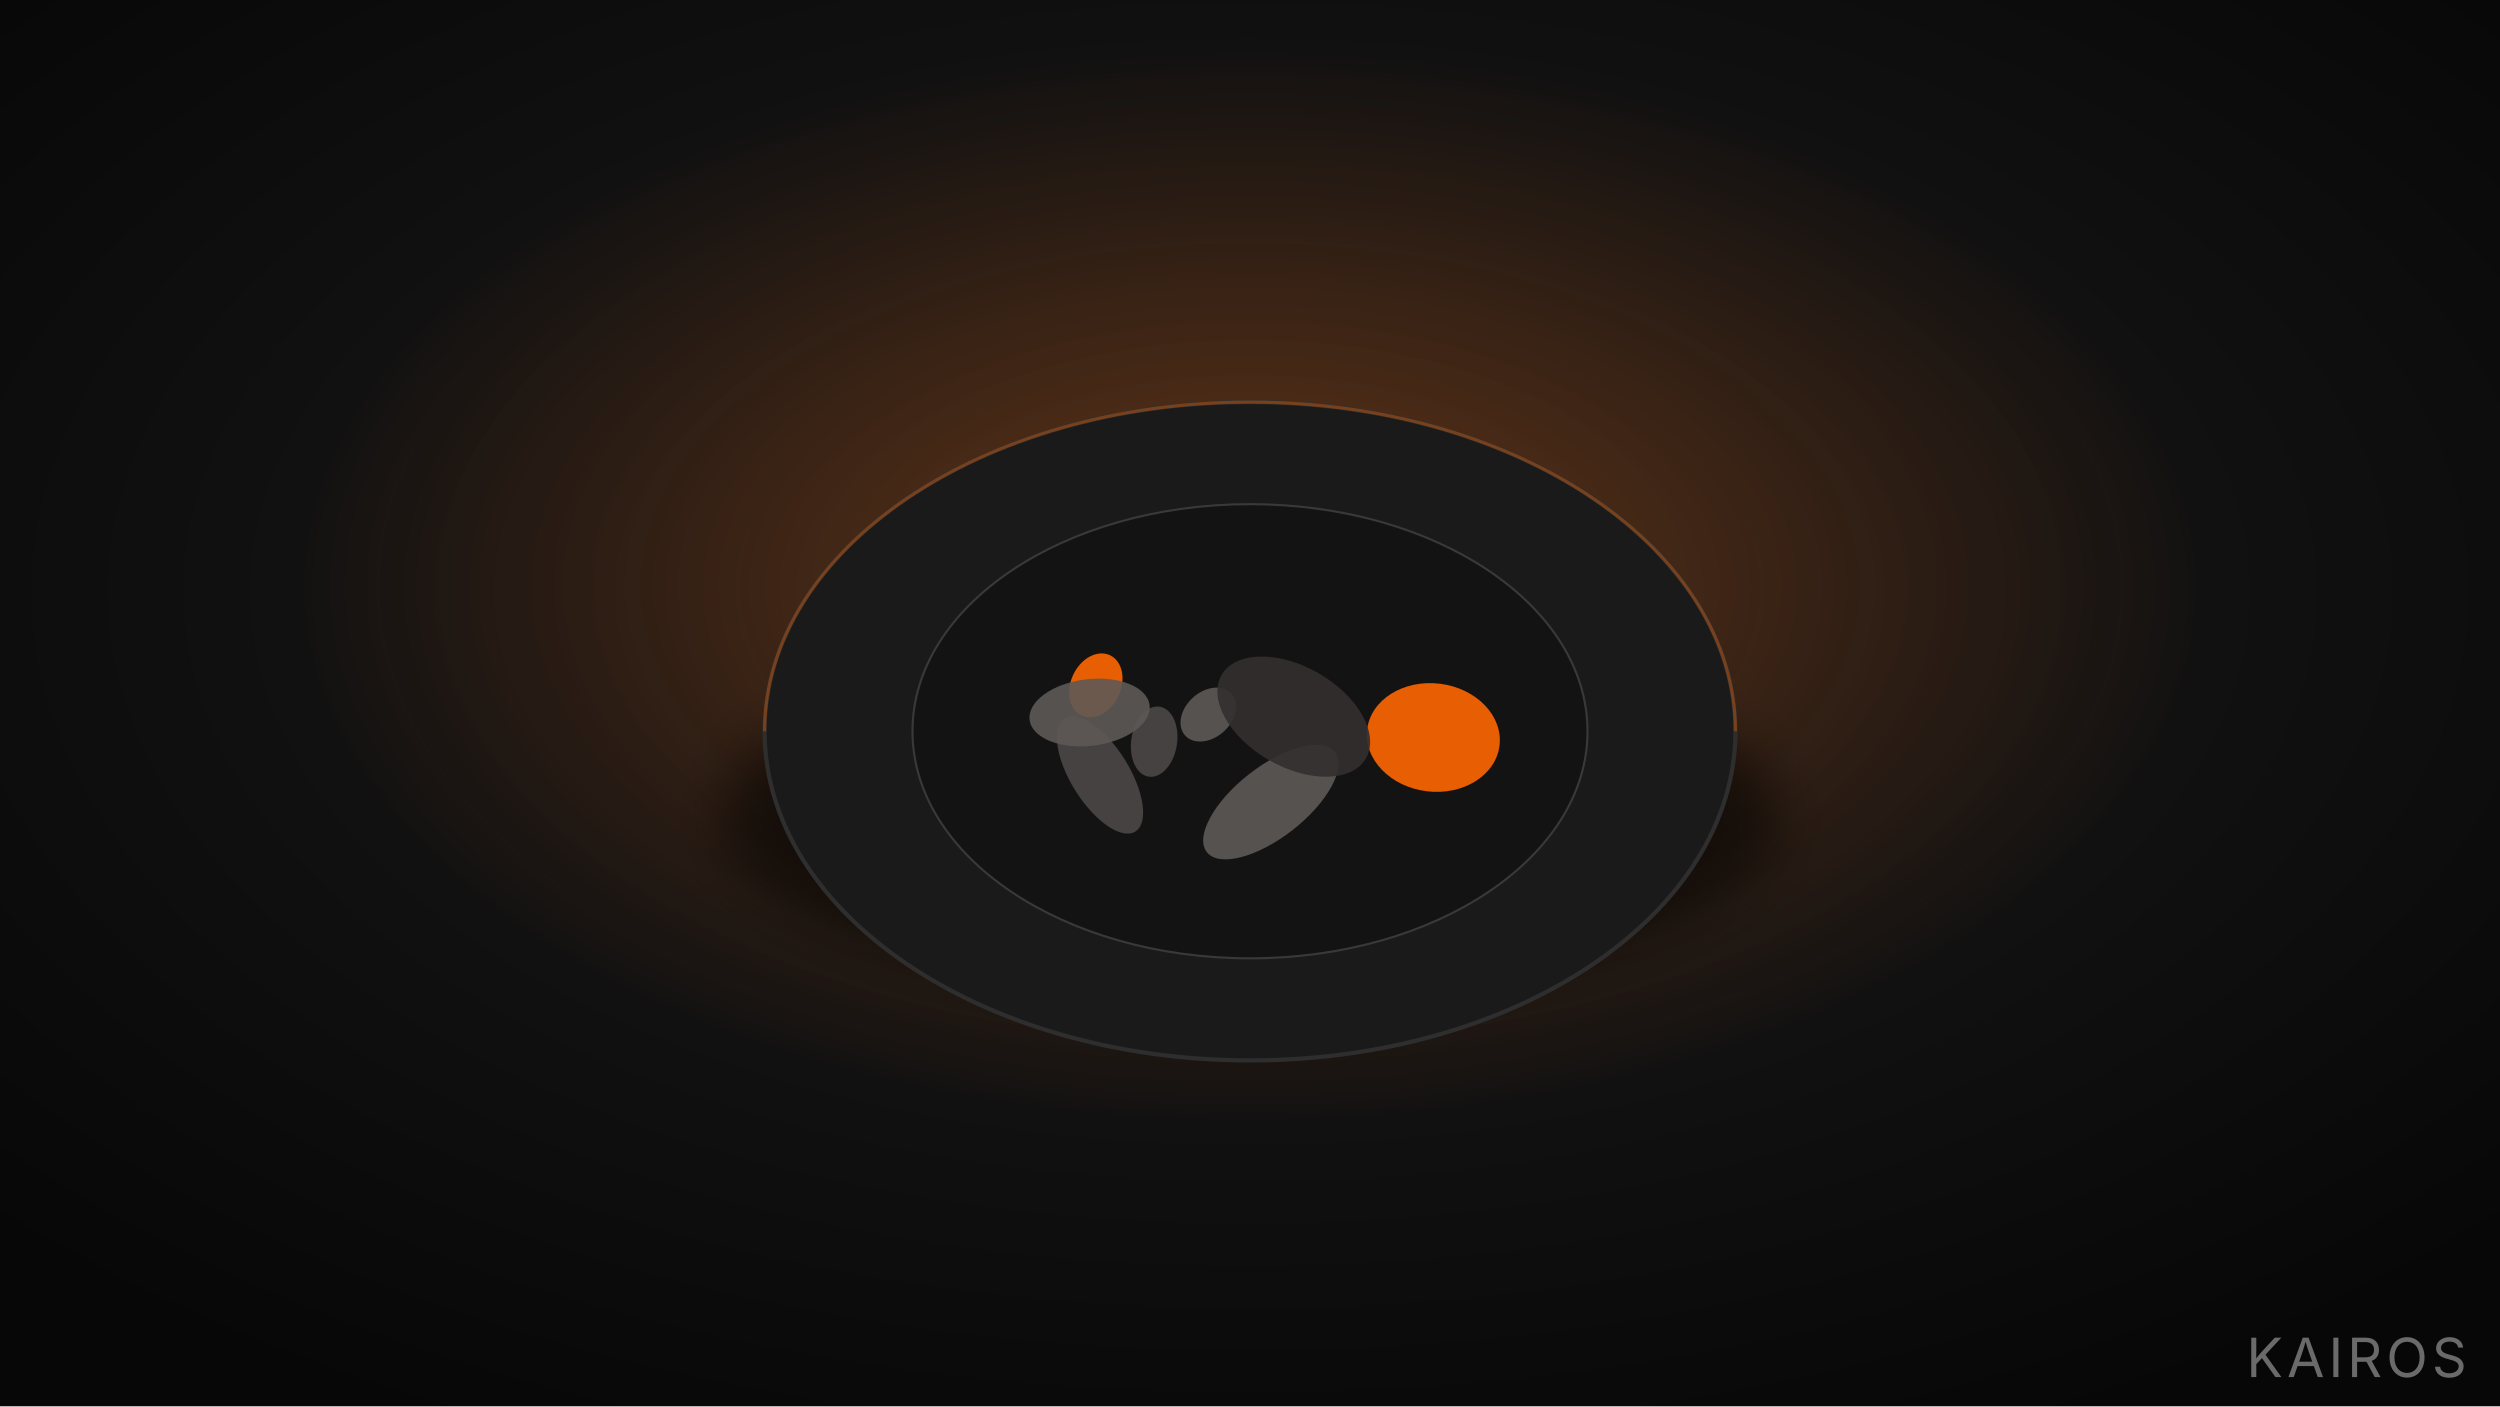
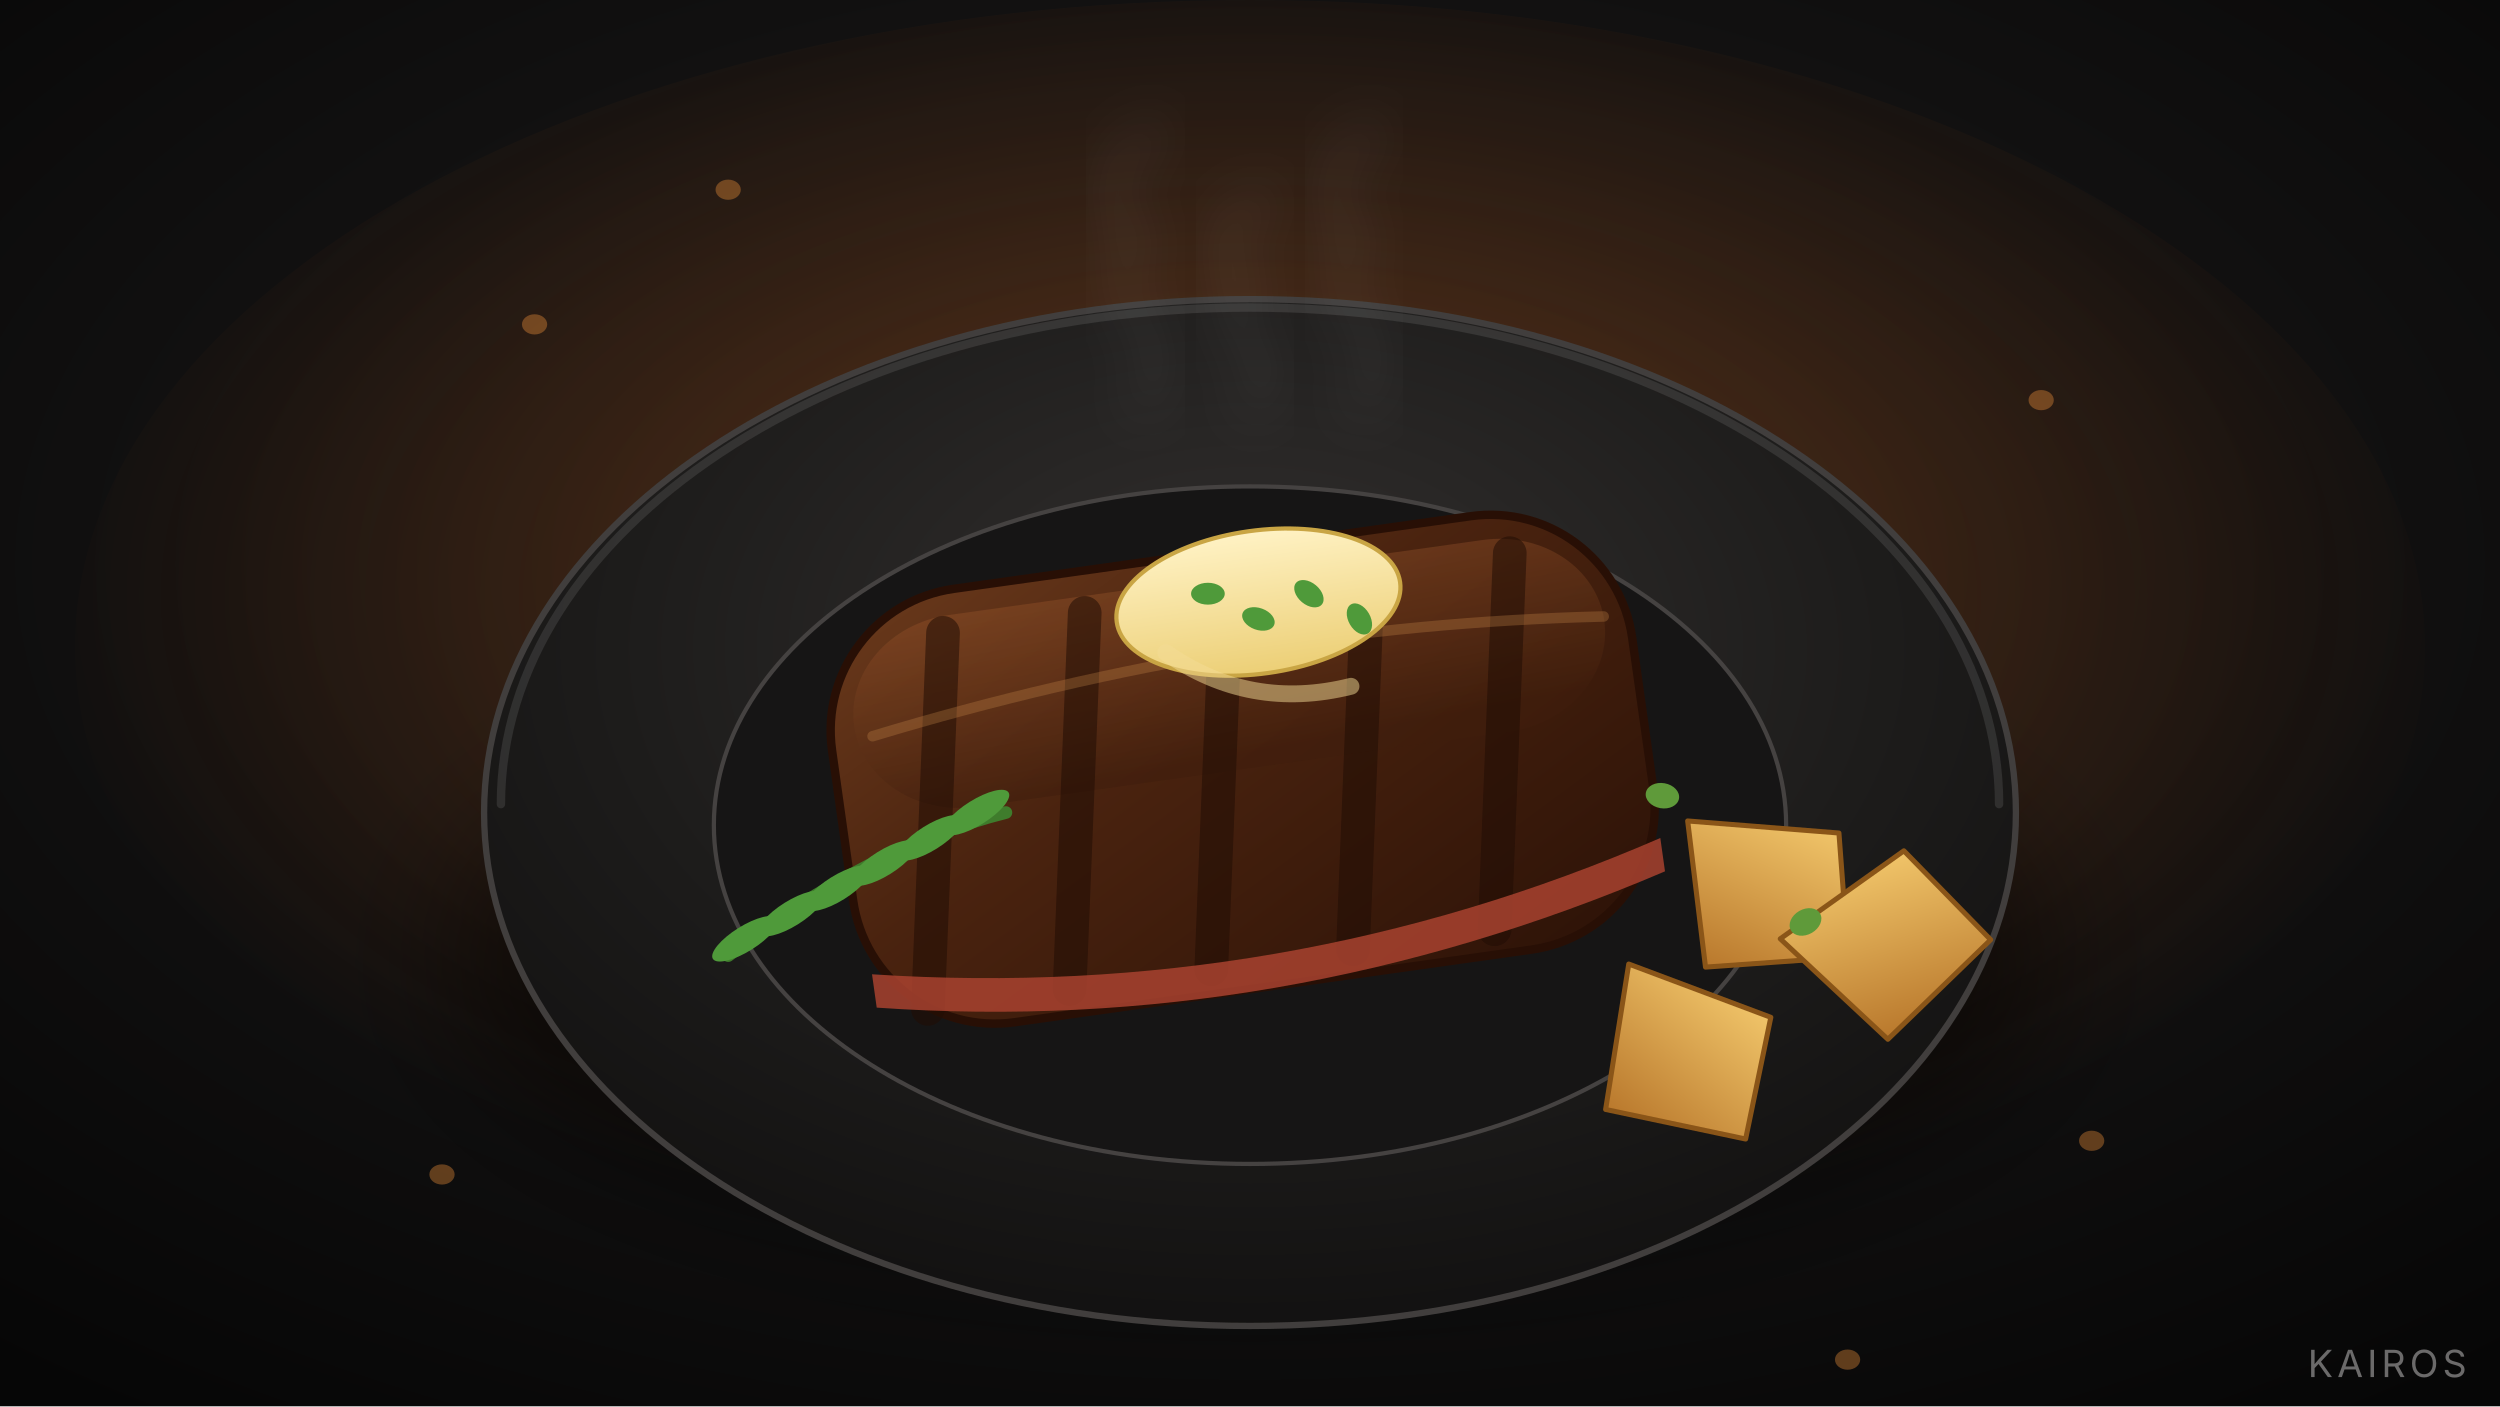
- <svg xmlns="http://www.w3.org/2000/svg" viewBox="0 0 1200 675" width="1200" height="675" role="img" aria-label="Kairos">
+ <svg xmlns="http://www.w3.org/2000/svg" viewBox="0 0 1200 675" width="1200" height="675" role="img" aria-label="Corte a la parrilla de la carta de Kairos">
  <defs>
-     <radialGradient id="g1" cx="50%" cy="42%" r="68%">
-       <stop offset="0%" stop-color="#232121" />
-       <stop offset="60%" stop-color="#111010" />
-       <stop offset="100%" stop-color="#070707" />
+     <radialGradient id="kbg" cx="50%" cy="40%" r="76%">
+       <stop offset="0%" stop-color="#262322" />
+       <stop offset="54%" stop-color="#121111" />
+       <stop offset="100%" stop-color="#060606" />
    </radialGradient>
-     <radialGradient id="a1" cx="50%" cy="45%" r="45%">
-       <stop offset="0%" stop-color="#ff6600" stop-opacity=".30" />
+     <radialGradient id="kglow" cx="50%" cy="46%" r="52%">
+       <stop offset="0%" stop-color="#ff6600" stop-opacity=".28" />
      <stop offset="100%" stop-color="#ff6600" stop-opacity="0" />
    </radialGradient>
-     <filter id="b1">
-       <feGaussianBlur stdDeviation="13" />
+     <filter id="kblur" x="-40%" y="-40%" width="180%" height="180%">
+       <feGaussianBlur stdDeviation="16.2" />
    </filter>
+     <filter id="ksoft" x="-40%" y="-40%" width="180%" height="180%">
+       <feGaussianBlur stdDeviation="6.1" />
+     </filter>
+     <radialGradient id="plo" cx="50%" cy="34%" r="72%">
+       <stop offset="0%" stop-color="#33302f" />
+       <stop offset="58%" stop-color="#1d1c1b" />
+       <stop offset="100%" stop-color="#100f0f" />
+     </radialGradient>
+     <linearGradient id="plob" x1="0%" y1="0%" x2="0%" y2="100%">
+       <stop offset="0%" stop-color="#ffffff" stop-opacity="0.13" />
+       <stop offset="100%" stop-color="#ffffff" stop-opacity="0" />
+     </linearGradient>
+     <linearGradient id="crn" x1="0%" y1="0%" x2="100%" y2="100%">
+       <stop offset="0%" stop-color="#6b3a1c" />
+       <stop offset="40%" stop-color="#4a230f" />
+       <stop offset="100%" stop-color="#2c1207" />
+     </linearGradient>
+     <linearGradient id="crn2" x1="0%" y1="0%" x2="20%" y2="100%">
+       <stop offset="0%" stop-color="#8a4c26" />
+       <stop offset="100%" stop-color="#3f1d0c" />
+     </linearGradient>
+     <linearGradient id="pap" x1="0%" y1="0%" x2="0%" y2="100%">
+       <stop offset="0%" stop-color="#f0c469" />
+       <stop offset="100%" stop-color="#b9782c" />
+     </linearGradient>
+     <linearGradient id="mtq" x1="0%" y1="0%" x2="0%" y2="100%">
+       <stop offset="0%" stop-color="#fff2c4" />
+       <stop offset="100%" stop-color="#eccf76" />
+     </linearGradient>
  </defs>
-   <rect width="1200" height="675" fill="url(#g1)" />
-   <ellipse cx="600" cy="310" rx="504" ry="284" fill="url(#a1)" />
-   <ellipse cx="600" cy="392" rx="253" ry="85" fill="#000" opacity=".55" filter="url(#b1)" />
-   <ellipse cx="600" cy="351" rx="233" ry="158" fill="#1b1a1a" stroke="#2f2e2e" stroke-width="2" />
-   <ellipse cx="600" cy="351" rx="162" ry="109" fill="#141313" stroke="#3a3939" stroke-width="1" />
-   <ellipse cx="526" cy="329" rx="16" ry="12" fill="#ff6600" opacity=".9" transform="rotate(115 526 329)" />
-   <ellipse cx="554" cy="356" rx="17" ry="11" fill="#4a4746" opacity=".9" transform="rotate(99 554 356)" />
-   <ellipse cx="528" cy="372" rx="32" ry="14" fill="#4a4746" opacity=".9" transform="rotate(58 528 372)" />
-   <ellipse cx="580" cy="343" rx="15" ry="11" fill="#5d5957" opacity=".9" transform="rotate(138 580 343)" />
-   <ellipse cx="688" cy="354" rx="32" ry="26" fill="#ff6600" opacity=".9" transform="rotate(7 688 354)" />
-   <ellipse cx="523" cy="342" rx="29" ry="16" fill="#5d5957" opacity=".9" transform="rotate(173 523 342)" />
-   <ellipse cx="610" cy="385" rx="39" ry="17" fill="#5d5957" opacity=".9" transform="rotate(142 610 385)" />
-   <ellipse cx="621" cy="344" rx="40" ry="24" fill="#332f2e" opacity=".9" transform="rotate(30 621 344)" />
-   <path d="M 367 351 a 233 158 0 0 1 466 0" fill="none" stroke="#ff6600" stroke-opacity=".35" stroke-width="1.5" />
-   <text x="1184" y="661" text-anchor="end" font-family="Inter,system-ui,sans-serif" font-size="26" letter-spacing="2" fill="#6b6a6a">KAIROS</text>
+   <rect width="1200" height="675" fill="url(#kbg)" />
+   <ellipse cx="600.0" cy="310.5" rx="564.0" ry="310.5" fill="url(#kglow)" />
+   <g transform="translate(-46.40 -147.30) scale(2.02)">
+     <ellipse cx="320.0" cy="302.6" rx="189.3" ry="67.1" fill="#000" opacity="0.55" filter="url(#kblur)" />
+     <ellipse cx="320.0" cy="266.0" rx="182.0" ry="122.0" fill="url(#plo)" stroke="#413e3d" stroke-width="1.5" />
+     <ellipse cx="320.0" cy="269.0" rx="127.4" ry="80.5" fill="#161515" stroke="#454241" stroke-width="1" />
+     <path d="M 142.0 264.0 a 178.0 118.0 0 0 1 356.0 0" fill="none" stroke="#ffffff" stroke-width="2" stroke-linecap="round" stroke-linejoin="round" opacity="0.10" />
+     <g transform="rotate(-8 316 254)">
+       <rect x="222" y="204" width="192" height="104" rx="34" fill="url(#crn)" stroke="#280f05" stroke-width="2" />
+       <rect x="228" y="210" width="180" height="46" rx="26" fill="url(#crn2)" opacity=".55" />
+       <path d="M 252 214 l -16 88" fill="none" stroke="#200c03" stroke-width="8" stroke-linecap="round" stroke-linejoin="round" opacity="0.55" />
+       <path d="M 286 214 l -16 88" fill="none" stroke="#200c03" stroke-width="8" stroke-linecap="round" stroke-linejoin="round" opacity="0.55" />
+       <path d="M 320 214 l -16 88" fill="none" stroke="#200c03" stroke-width="8" stroke-linecap="round" stroke-linejoin="round" opacity="0.55" />
+       <path d="M 354 214 l -16 88" fill="none" stroke="#200c03" stroke-width="8" stroke-linecap="round" stroke-linejoin="round" opacity="0.55" />
+       <path d="M 388 214 l -16 88" fill="none" stroke="#200c03" stroke-width="8" stroke-linecap="round" stroke-linejoin="round" opacity="0.55" />
+       <path d="M 232 236 q 90 -14 176 -4" fill="none" stroke="#c98a4a" stroke-width="2.5" stroke-linecap="round" stroke-linejoin="round" opacity="0.30" />
+       <path d="M 224 292 q 96 20 190 -6 l 0 8 q -96 26 -190 6 Z" fill="#a8422f" opacity="0.85" />
+     </g>
+     <ellipse cx="322.0" cy="216.0" rx="34.0" ry="17.0" fill="url(#mtq)" stroke="#c9a544" stroke-width="1" transform="rotate(-8.0 322.0 216.0)" />
+     <ellipse cx="310.0" cy="214.0" rx="4.0" ry="2.6" fill="#4f9a3a" transform="rotate(0.0 310.0 214.0)" />
+     <ellipse cx="322.0" cy="220.0" rx="4.0" ry="2.6" fill="#4f9a3a" transform="rotate(20.0 322.0 220.0)" />
+     <ellipse cx="334.0" cy="214.0" rx="4.0" ry="2.6" fill="#4f9a3a" transform="rotate(40.0 334.0 214.0)" />
+     <ellipse cx="346.0" cy="220.0" rx="4.0" ry="2.6" fill="#4f9a3a" transform="rotate(60.0 346.0 220.0)" />
+     <path d="M 300 228 q 20 14 44 8" fill="none" stroke="#f4dc95" stroke-width="4" stroke-linecap="round" stroke-linejoin="round" opacity="0.5" />
+     <path d="M 424.0 268.0 l 34 -12 l 14 26 l -30 16 Z" fill="url(#pap)" stroke="#8a5518" stroke-width="1.2" stroke-linecap="round" stroke-linejoin="round" transform="rotate(24 424.0 268.0)" />
+     <path d="M 446.0 296.0 l 34 -12 l 14 26 l -30 16 Z" fill="url(#pap)" stroke="#8a5518" stroke-width="1.2" stroke-linecap="round" stroke-linejoin="round" transform="rotate(-16 446.0 296.0)" />
+     <path d="M 410.0 302.0 l 34 -12 l 14 26 l -30 16 Z" fill="url(#pap)" stroke="#8a5518" stroke-width="1.2" stroke-linecap="round" stroke-linejoin="round" transform="rotate(40 410.0 302.0)" />
+     <ellipse cx="418.0" cy="262.0" rx="4.0" ry="3.0" fill="#5f9a3a" transform="rotate(10.0 418.0 262.0)" />
+     <ellipse cx="452.0" cy="292.0" rx="4.0" ry="3.0" fill="#5f9a3a" transform="rotate(-30.0 452.0 292.0)" />
+     <path d="M 196 300 q 34 -26 66 -34" fill="none" stroke="#3f7c2c" stroke-width="3" stroke-linecap="round" stroke-linejoin="round" />
+     <ellipse cx="200.0" cy="296.0" rx="9.0" ry="3.0" fill="#4f9a3a" transform="rotate(-32.0 200.0 296.0)" />
+     <ellipse cx="211.0" cy="290.0" rx="9.0" ry="3.0" fill="#4f9a3a" transform="rotate(-32.0 211.0 290.0)" />
+     <ellipse cx="222.0" cy="284.0" rx="9.0" ry="3.0" fill="#4f9a3a" transform="rotate(-32.0 222.0 284.0)" />
+     <ellipse cx="233.0" cy="278.0" rx="9.0" ry="3.0" fill="#4f9a3a" transform="rotate(-32.0 233.0 278.0)" />
+     <ellipse cx="244.0" cy="272.0" rx="9.0" ry="3.0" fill="#4f9a3a" transform="rotate(-32.0 244.0 272.0)" />
+     <ellipse cx="255.0" cy="266.0" rx="9.0" ry="3.0" fill="#4f9a3a" transform="rotate(-32.0 255.0 266.0)" />
+     <path d="M 294.0 170.0 c 15.0 -18.5 -15.0 -22.4 0 -40.9 c -13.5 -7.9 -7.5 -19.8 5.2 -25.1" fill="none" stroke="#ffffff" stroke-width="3" stroke-linecap="round" stroke-linejoin="round" opacity="0.14" filter="url(#ksoft)" />
+     <path d="M 320.0 170.0 c 15.0 -13.9 -15.0 -16.8 0 -30.7 c -13.5 -5.9 -7.5 -14.8 5.2 -18.8" fill="none" stroke="#ffffff" stroke-width="3" stroke-linecap="round" stroke-linejoin="round" opacity="0.14" filter="url(#ksoft)" />
+     <path d="M 346.0 170.0 c 15.0 -18.5 -15.0 -22.4 0 -40.9 c -13.5 -7.9 -7.5 -19.8 5.2 -25.1" fill="none" stroke="#ffffff" stroke-width="3" stroke-linecap="round" stroke-linejoin="round" opacity="0.14" filter="url(#ksoft)" />
+     <ellipse cx="150.0" cy="150.0" rx="3.0" ry="2.4" fill="#ff9a3d" opacity="0.35" />
+     <ellipse cx="508.0" cy="168.0" rx="3.0" ry="2.4" fill="#ff9a3d" opacity="0.35" />
+     <ellipse cx="128.0" cy="352.0" rx="3.0" ry="2.4" fill="#ff9a3d" opacity="0.35" />
+     <ellipse cx="520.0" cy="344.0" rx="3.0" ry="2.4" fill="#ff9a3d" opacity="0.35" />
+     <ellipse cx="196.0" cy="118.0" rx="3.0" ry="2.4" fill="#ff9a3d" opacity="0.35" />
+     <ellipse cx="462.0" cy="396.0" rx="3.0" ry="2.4" fill="#ff9a3d" opacity="0.35" />
+   </g>
+   <text x="1184" y="661" text-anchor="end" font-family="Inter,system-ui,sans-serif" font-size="18" letter-spacing="2" fill="#6b6a6a">KAIROS</text>
</svg>
